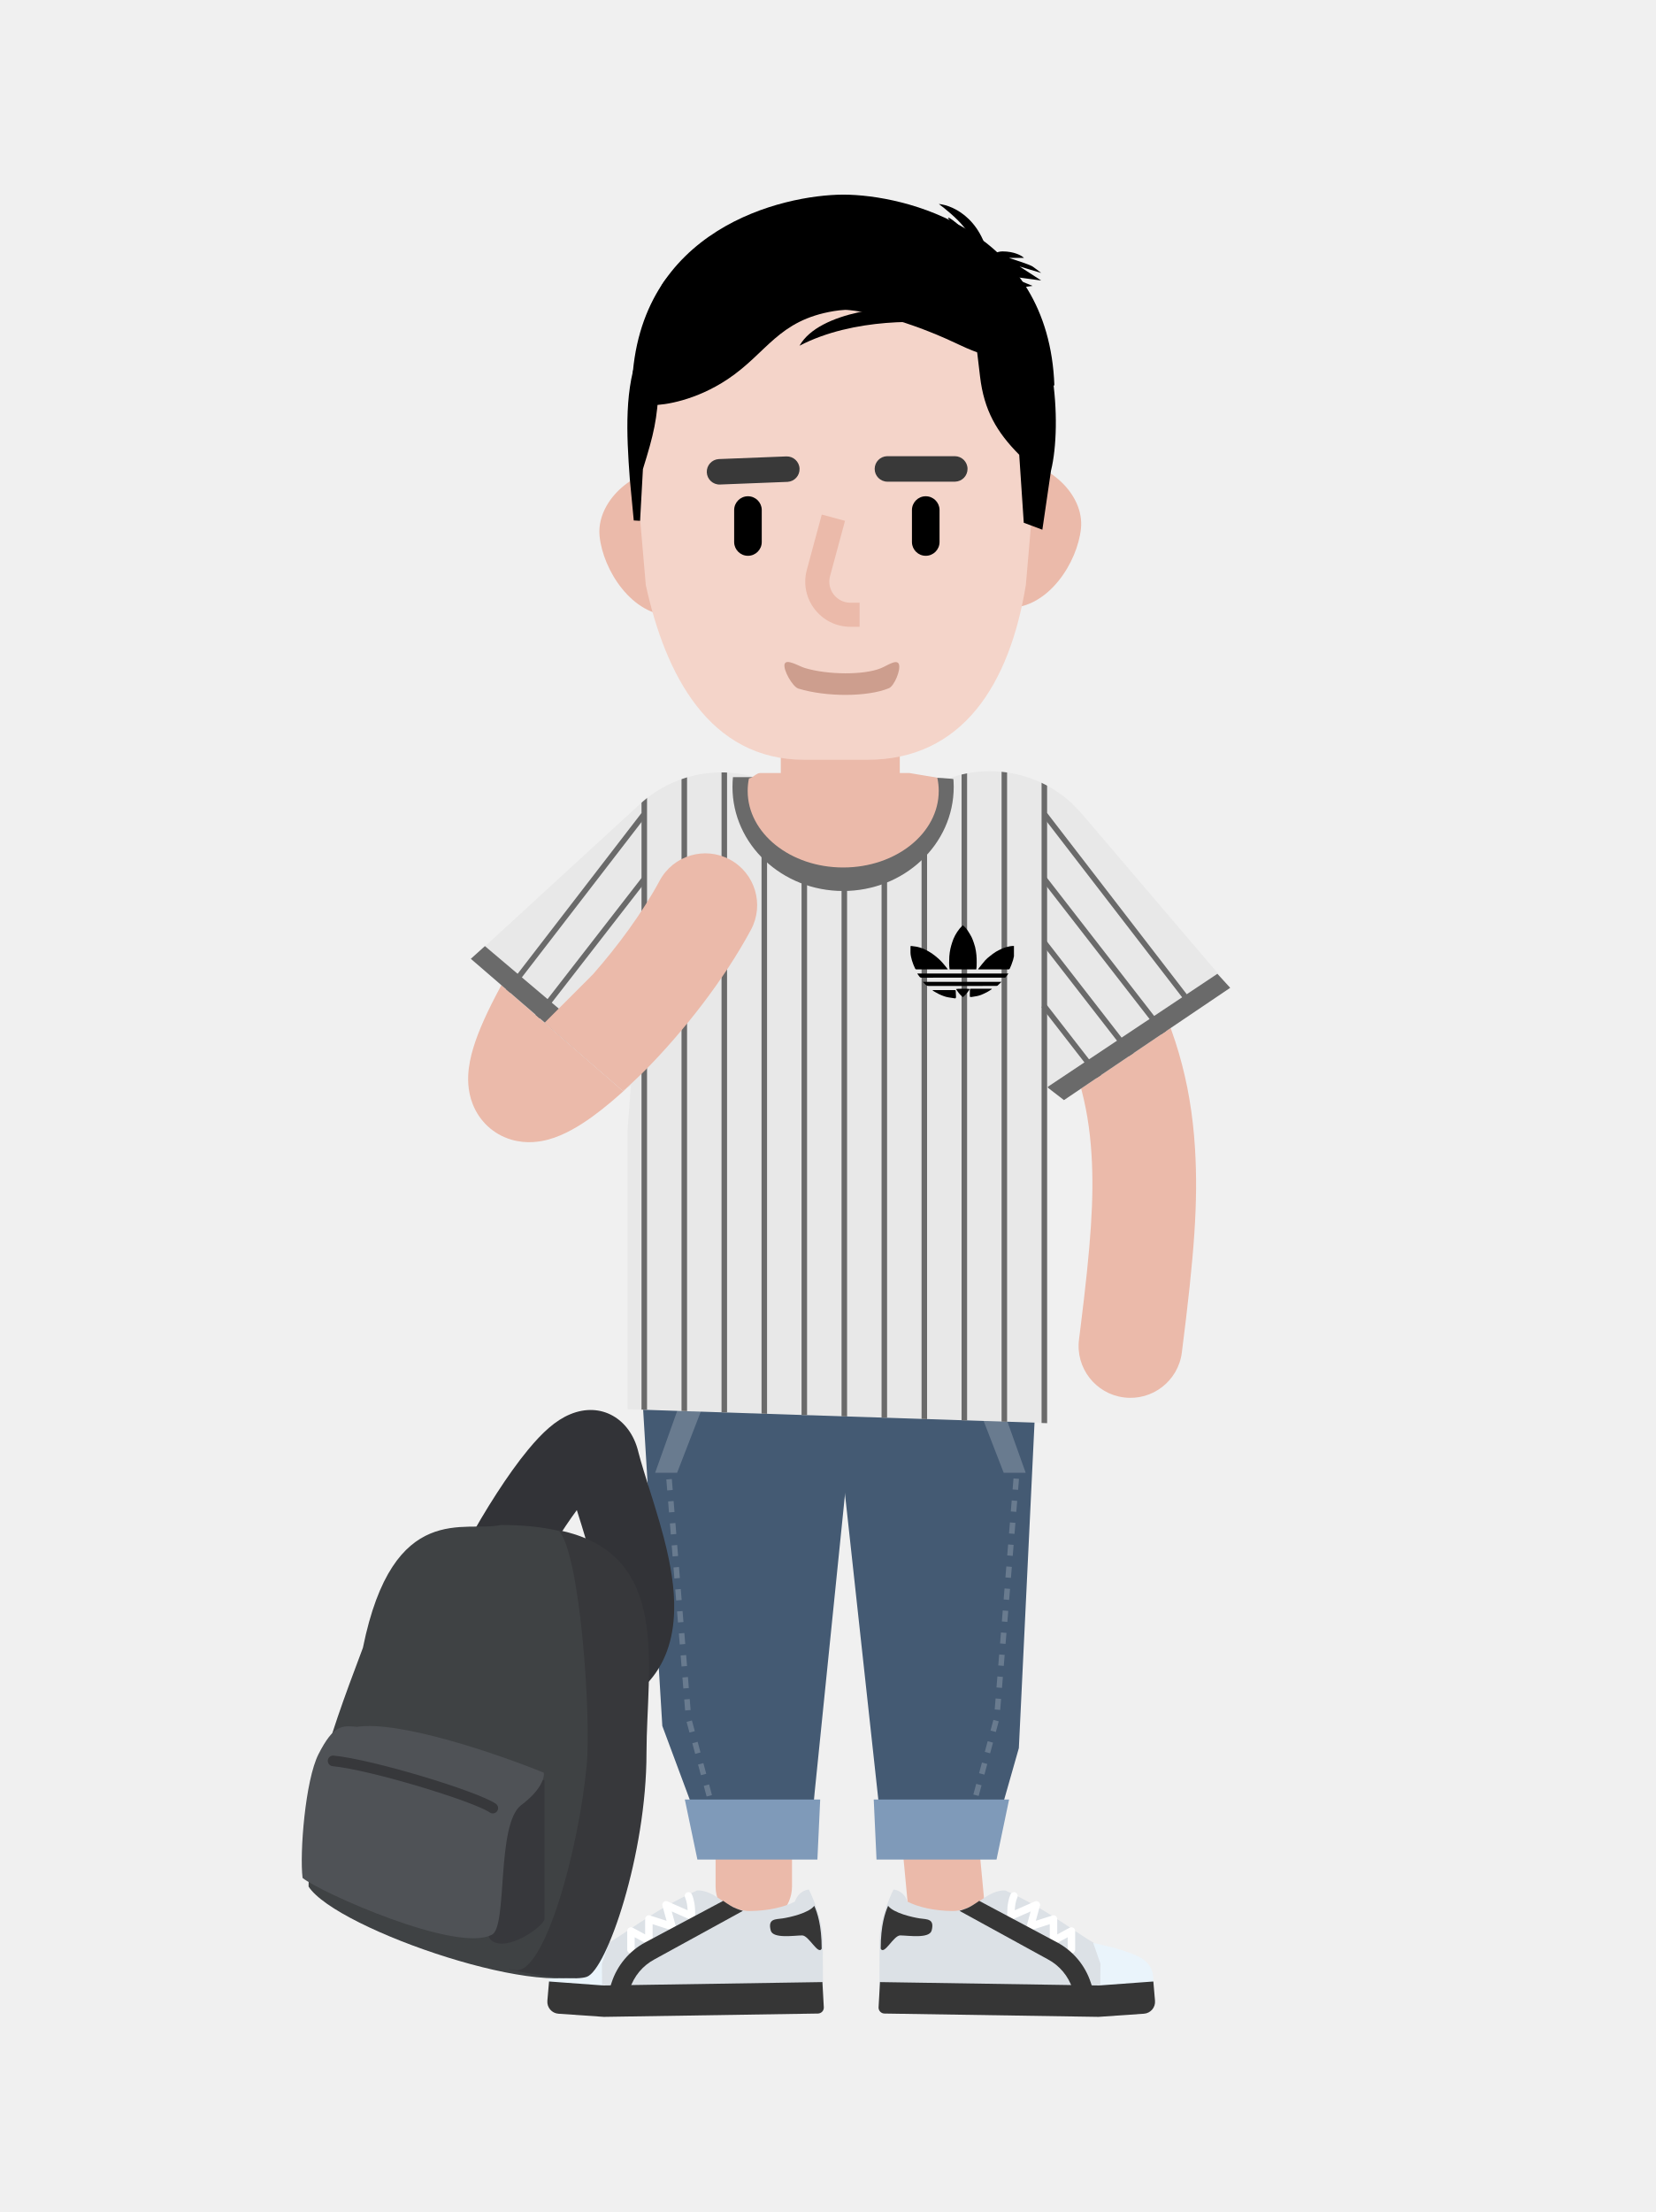
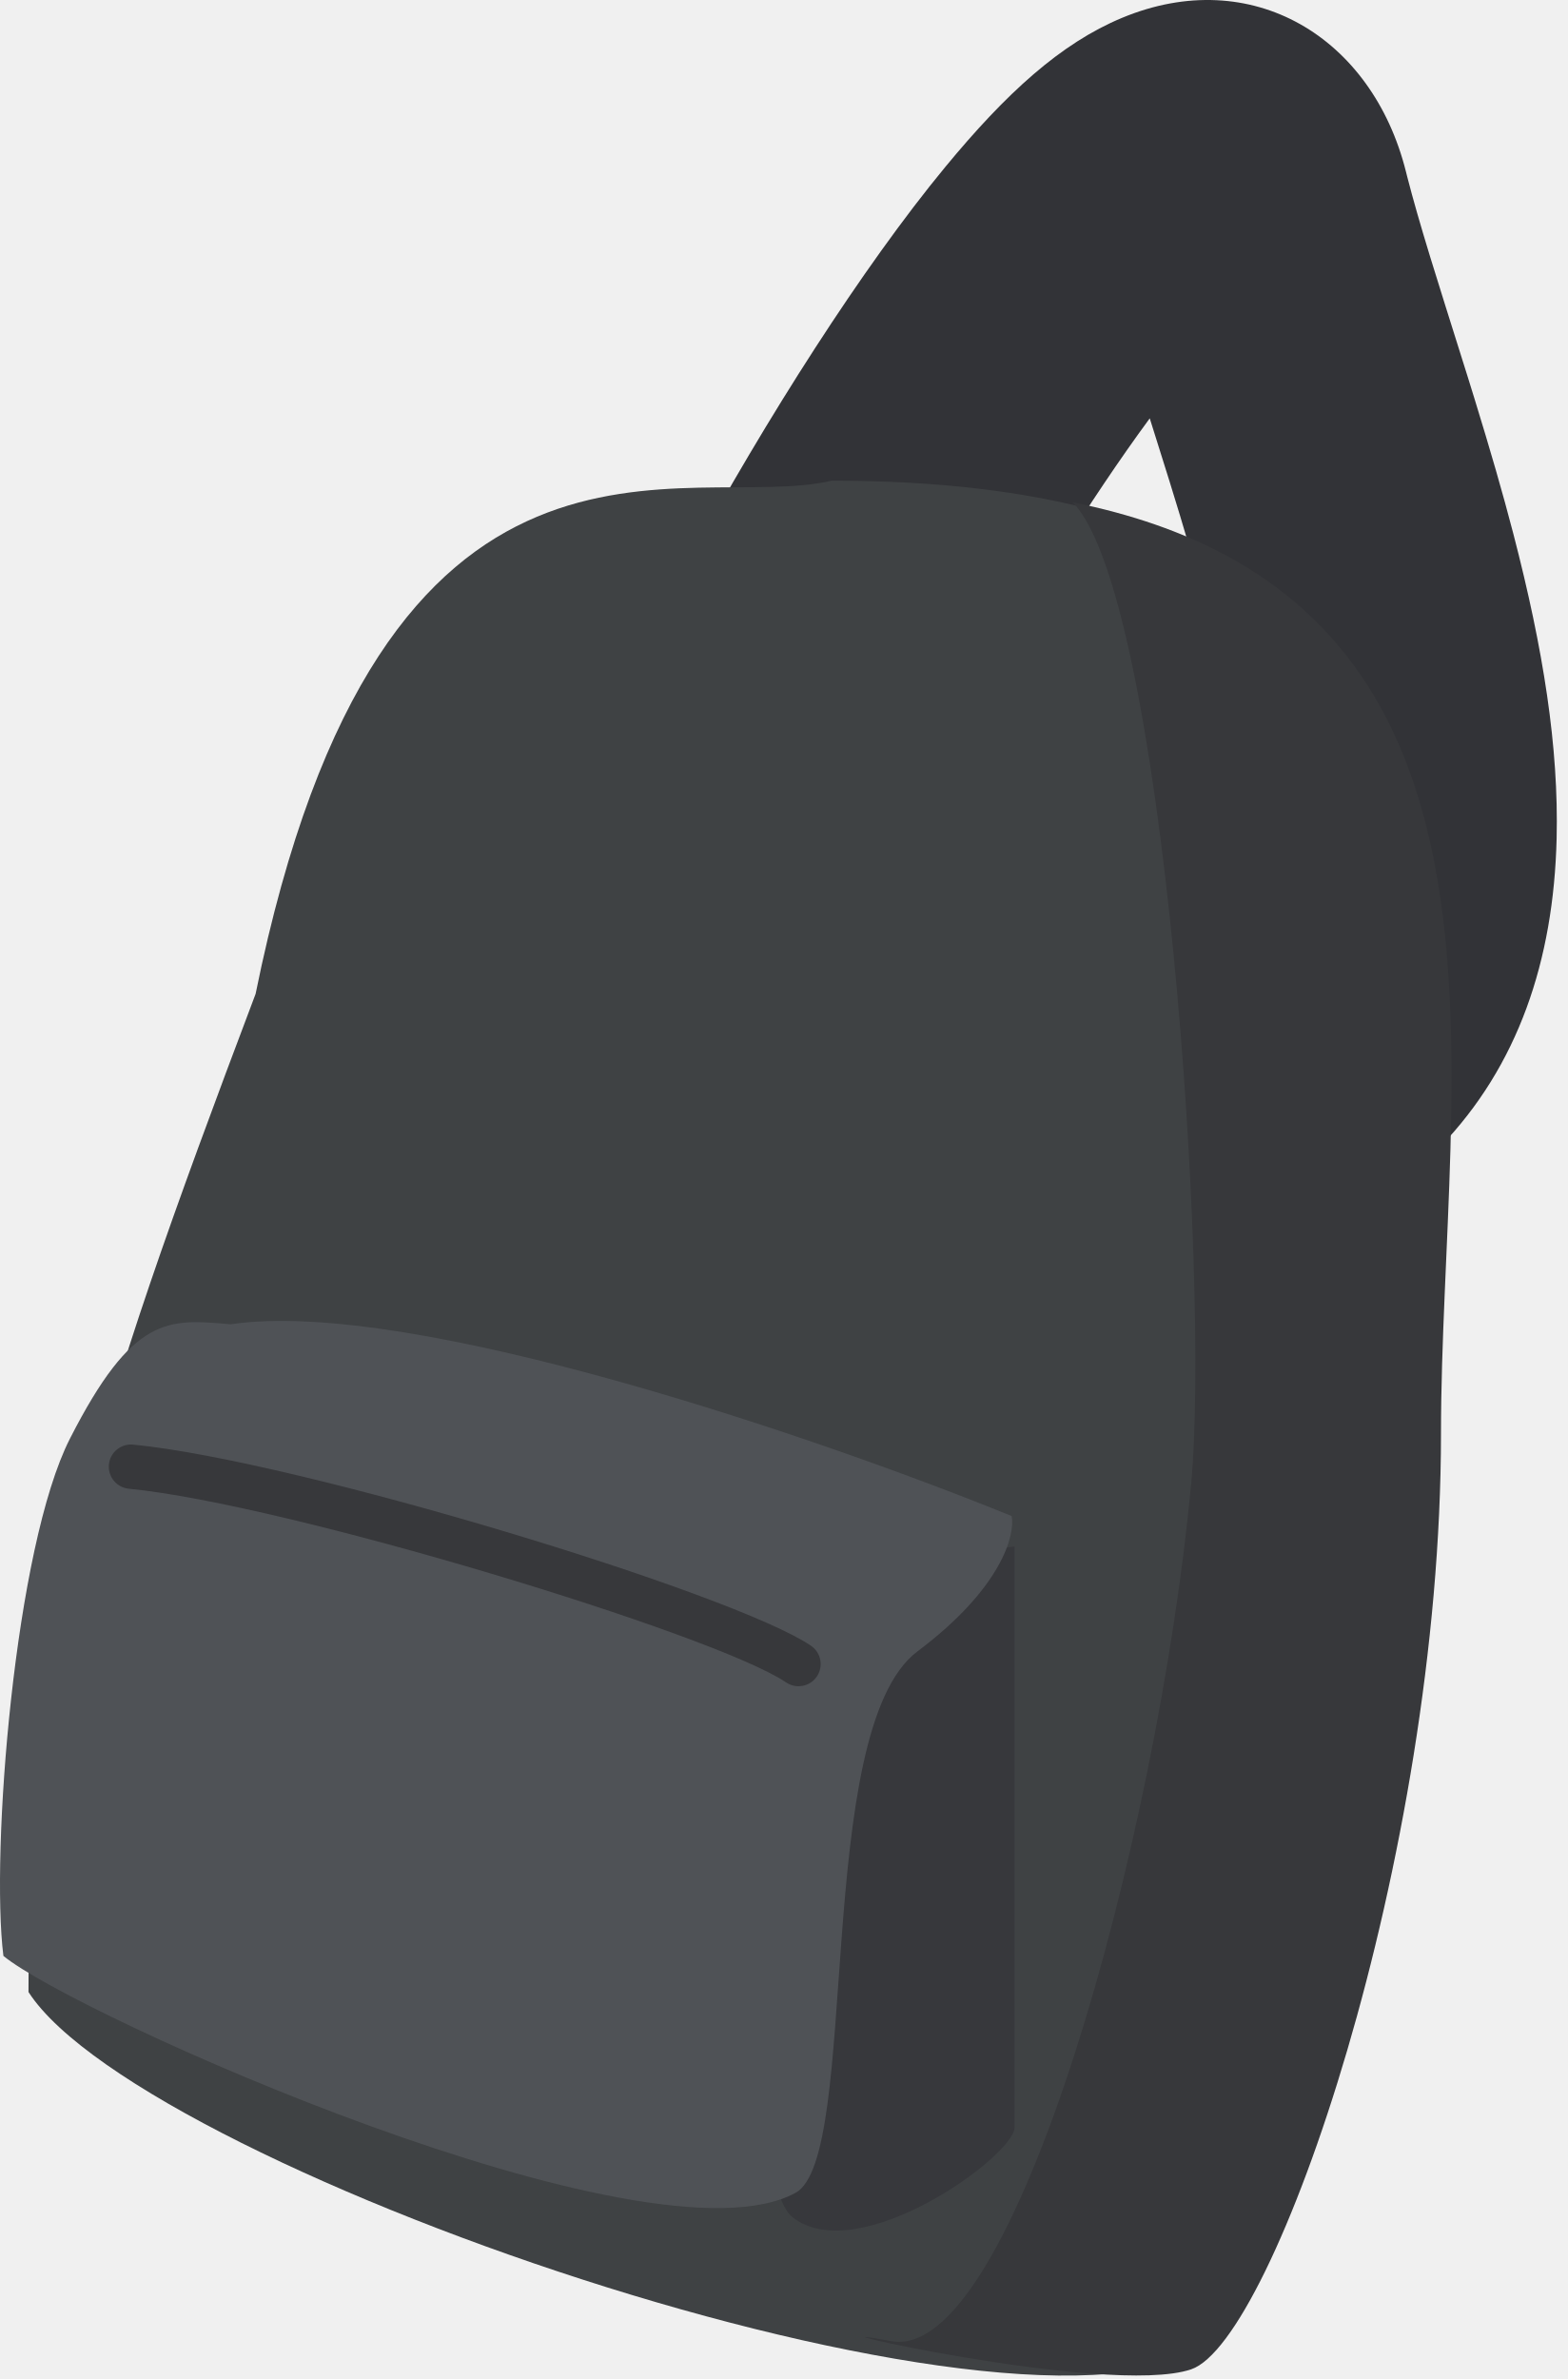
- <svg xmlns="http://www.w3.org/2000/svg" width="384" height="513" viewBox="0 0 384 513" fill="none">
-   <path d="M190.291 342.209C211.23 342.209 228.203 334.636 228.203 325.294C228.203 315.951 211.23 308.378 190.291 308.378C169.353 308.378 152.379 315.951 152.379 325.294C152.379 334.636 169.353 342.209 190.291 342.209Z" fill="#445A73" />
-   <path d="M213.743 380.876C218.568 380.42 222.854 383.921 223.386 388.72L223.401 388.866L228.325 440.965C228.786 445.838 225.209 450.162 220.335 450.623C215.511 451.079 211.225 447.578 210.692 442.779L210.677 442.633L205.753 390.534C205.293 385.66 208.87 381.336 213.743 380.876Z" fill="#EBBAAA" />
-   <path d="M174.856 380.68C179.703 380.68 183.64 384.569 183.719 389.397L183.72 389.543V437.473C183.72 442.368 179.751 446.336 174.856 446.336C170.01 446.336 166.073 442.447 165.994 437.619L165.993 437.473V389.543C165.993 384.648 169.961 380.68 174.856 380.68Z" fill="#EBBAAA" />
-   <path d="M147.938 306.366L200.49 302.589L188.972 415.671L187.987 426.34L162.875 425.102L153.635 400.276L147.938 306.366Z" fill="#445A73" />
-   <path d="M191.833 308.227H241.018L236.34 405.409L230.991 424.177L205.222 426.186L203.744 417.374L191.833 308.227Z" fill="#445A73" />
-   <path opacity="0.2" fill-rule="evenodd" clip-rule="evenodd" d="M151.964 341.569L160.65 317.236L165.75 319.13L157.063 341.569H151.964Z" fill="white" />
-   <path opacity="0.2" fill-rule="evenodd" clip-rule="evenodd" d="M237.925 341.569L229.239 317.236L224.139 319.13L232.826 341.569H237.925Z" fill="white" />
-   <path d="M130.888 466.98C130.824 459.636 131.824 455.169 138.208 452.17C144.592 449.169 150.605 443.399 161.65 438.452C161.65 438.452 163.103 438.177 165.47 439.457C167.489 440.548 170.083 443.23 173.991 443.194C178.236 443.156 182.017 442.257 184.367 441.025C185.382 438.244 187.634 438.225 187.634 438.225C187.634 438.225 190.805 444.26 190.858 450.324C190.911 456.388 190.906 466.458 190.906 466.458L130.888 466.98Z" fill="#DCE1E6" />
-   <path d="M159.346 438.896C159.783 438.701 160.295 438.898 160.489 439.335C160.737 439.893 160.916 440.506 161.038 441.172C161.217 442.15 161.257 442.95 161.257 444.366C161.257 444.973 160.651 445.386 160.092 445.179L160.041 445.158L155.821 443.296L156.722 446.561C156.9 447.208 156.308 447.796 155.671 447.63L155.621 447.615L151.382 446.247L151.382 450.081C151.382 450.719 150.719 451.132 150.152 450.867L150.103 450.842L147.224 449.282L147.225 452.161C147.225 452.621 146.865 452.998 146.411 453.025L146.358 453.027C145.898 453.027 145.521 452.667 145.494 452.214L145.492 452.161V447.828C145.492 447.19 146.155 446.777 146.723 447.042L146.771 447.066L149.65 448.626L149.65 445.057C149.65 444.487 150.188 444.078 150.73 444.217L150.782 444.233L154.625 445.473L153.666 441.998C153.476 441.31 154.15 440.709 154.804 440.956L154.85 440.975L159.502 443.027C159.479 442.492 159.434 442.053 159.352 441.585L159.334 441.485C159.247 441.005 159.125 440.57 158.967 440.182L158.906 440.039C158.712 439.602 158.909 439.09 159.346 438.896Z" fill="white" />
-   <path fill-rule="evenodd" clip-rule="evenodd" d="M149.713 450.452L167.749 440.842C167.749 440.842 169.187 441.866 170.078 442.311C170.969 442.756 172.327 443.159 172.327 443.159L151.819 454.407C149.11 455.85 147.067 458.289 146.121 461.21L145.666 462.618L141.403 461.239L141.859 459.831C143.162 455.805 145.978 452.442 149.713 450.452Z" fill="#363636" />
-   <path d="M133.303 452.73C135.262 452.02 137.336 451.482 141.313 450.583L139.623 455.447L139.671 460.993L128.352 461.089C127.89 461.095 127.064 460.478 127.458 457.978C127.951 454.858 130.52 453.742 133.303 452.73Z" fill="#EAF4FB" />
-   <path d="M191.095 465.511L190.767 459.678L140.013 460.468L127.358 459.54L126.971 464.01C126.838 465.556 127.996 466.91 129.542 467.015L140.076 467.745L189.733 466.974C190.521 466.961 191.14 466.298 191.095 465.511Z" fill="#363636" />
-   <path d="M188.88 441.988C187.647 443.662 183.202 444.663 181.529 444.91C179.856 445.153 178.064 444.938 178.782 447.706C179.289 449.662 184.162 448.871 186.068 448.855C187.617 448.839 189.79 453.521 190.599 451.934C190.599 446.494 189.573 443.546 188.88 441.988Z" fill="#363636" />
-   <path d="M264.007 466.98C264.071 459.636 263.07 455.169 256.686 452.17C250.303 449.169 244.289 443.399 233.245 438.452C233.245 438.452 231.791 438.177 229.425 439.457C227.405 440.548 224.811 443.23 220.903 443.194C216.659 443.156 212.877 442.257 210.527 441.025C209.512 438.244 207.26 438.225 207.26 438.225C207.26 438.225 204.089 444.26 204.036 450.324C203.983 456.388 203.988 466.458 203.988 466.458L264.007 466.98Z" fill="#DCE1E6" />
-   <path d="M234.405 439.335C234.599 438.898 235.111 438.701 235.548 438.896C235.985 439.09 236.182 439.602 235.988 440.039C235.8 440.462 235.659 440.945 235.56 441.485C235.477 441.934 235.429 442.35 235.401 442.839L235.392 443.027L240.044 440.975C240.696 440.687 241.389 441.266 241.24 441.949L241.228 441.998L240.27 445.473L244.111 444.233C244.653 444.058 245.208 444.444 245.242 445.002L245.244 445.057L245.244 448.626L248.123 447.066C248.684 446.762 249.363 447.149 249.4 447.774L249.402 447.828V452.161C249.402 452.639 249.014 453.027 248.535 453.027C248.075 453.027 247.698 452.667 247.671 452.214L247.669 452.161L247.669 449.282L244.79 450.842C244.229 451.146 243.55 450.76 243.513 450.135L243.511 450.081L243.511 446.247L239.274 447.615C238.634 447.822 238.021 447.255 238.16 446.611L238.172 446.561L239.073 443.296L234.853 445.158C234.297 445.403 233.675 445.015 233.639 444.42L233.637 444.366L233.639 443.881C233.649 442.756 233.698 442.032 233.856 441.172C233.978 440.506 234.157 439.893 234.405 439.335Z" fill="white" />
-   <path fill-rule="evenodd" clip-rule="evenodd" d="M245.182 450.452L227.146 440.842C227.146 440.842 225.707 441.866 224.816 442.311C223.926 442.756 222.567 443.159 222.567 443.159L243.075 454.407C245.785 455.85 247.828 458.289 248.773 461.21L249.229 462.618L253.491 461.239L253.036 459.831C251.733 455.805 248.917 452.442 245.182 450.452Z" fill="#363636" />
-   <path d="M261.591 452.73C259.632 452.02 257.558 451.482 253.582 450.583L255.271 455.447L255.223 460.993L266.542 461.089C267.004 461.095 267.83 460.478 267.436 457.978C266.943 454.858 264.374 453.742 261.591 452.73Z" fill="#EAF4FB" />
-   <path d="M203.799 465.511L204.128 459.678L254.881 460.468L267.536 459.54L267.923 464.01C268.056 465.556 266.898 466.91 265.353 467.015L254.818 467.745L205.161 466.974C204.374 466.961 203.755 466.298 203.799 465.511Z" fill="#363636" />
-   <path d="M206.014 441.988C207.247 443.662 211.692 444.663 213.365 444.91C215.037 445.153 216.83 444.938 216.113 447.706C215.605 449.662 210.732 448.871 208.826 448.855C207.277 448.839 205.104 453.521 204.295 451.934C204.295 446.494 205.321 443.546 206.014 441.988Z" fill="#363636" />
-   <path d="M190.257 417.332H158.857L161.771 431.258H189.609L190.257 417.332Z" fill="#7F9AB9" />
-   <path d="M202.675 417.332H234.074L231.161 431.258H203.322L202.675 417.332Z" fill="#7F9AB9" />
-   <path d="M154.563 343.108L154.771 345.659L156.047 345.555L155.839 343.004L154.563 343.108ZM154.979 348.211L155.186 350.762L156.462 350.659L156.255 348.107L154.979 348.211ZM155.394 353.314L155.602 355.866L156.878 355.762L156.67 353.21L155.394 353.314ZM155.809 358.417L156.017 360.969L157.293 360.865L157.085 358.313L155.809 358.417ZM156.225 363.52L156.432 366.072L157.708 365.968L157.501 363.416L156.225 363.52ZM156.64 368.623L156.848 371.175L158.124 371.071L157.916 368.52L156.64 368.623ZM157.055 373.726L157.263 376.278L158.539 376.174L158.331 373.623L157.055 373.726ZM157.471 378.83L157.678 381.381L158.954 381.277L158.747 378.726L157.471 378.83ZM157.886 383.933L158.094 386.484L159.37 386.38L159.162 383.829L157.886 383.933ZM158.301 389.036L158.509 391.587L159.785 391.484L159.577 388.932L158.301 389.036ZM158.717 394.139L158.924 396.691L160.2 396.587L159.993 394.035L158.717 394.139ZM159.268 399.336L159.931 401.809L161.168 401.477L160.504 399.004L159.268 399.336ZM160.595 404.281L161.259 406.754L162.495 406.422L161.831 403.949L160.595 404.281ZM161.922 409.226L162.586 411.699L163.822 411.367L163.158 408.894L161.922 409.226ZM163.249 414.171L163.913 416.644L165.149 416.312L164.486 413.839L163.249 414.171Z" fill="#697B8F" />
-   <path d="M235.096 342.871L234.888 345.422L236.164 345.526L236.372 342.975L235.096 342.871ZM234.681 347.974L234.473 350.525L235.749 350.629L235.956 348.078L234.681 347.974ZM234.265 353.077L234.057 355.629L235.333 355.732L235.541 353.181L234.265 353.077ZM233.85 358.18L233.642 360.732L234.918 360.836L235.126 358.284L233.85 358.18ZM233.434 363.283L233.227 365.835L234.503 365.939L234.71 363.387L233.434 363.283ZM233.019 368.386L232.811 370.938L234.087 371.042L234.295 368.49L233.019 368.386ZM232.604 373.489L232.396 376.041L233.672 376.145L233.879 373.593L232.604 373.489ZM232.188 378.593L231.981 381.144L233.256 381.248L233.464 378.696L232.188 378.593ZM231.773 383.696L231.565 386.247L232.841 386.351L233.049 383.8L231.773 383.696ZM231.358 388.799L231.15 391.35L232.426 391.454L232.633 388.903L231.358 388.799ZM230.942 393.902L230.735 396.454L232.01 396.557L232.218 394.006L230.942 393.902ZM230.43 398.871L229.767 401.343L231.003 401.675L231.667 399.203L230.43 398.871ZM229.103 403.816L228.44 406.289L229.676 406.62L230.34 404.148L229.103 403.816ZM227.776 408.761L227.113 411.234L228.349 411.565L229.013 409.093L227.776 408.761ZM226.449 413.706L225.786 416.179L227.022 416.51L227.685 414.038L226.449 413.706Z" fill="#697B8F" />
-   <path d="M208.719 169.063H181.114V190.712H208.719V169.063Z" fill="#EBBAAA" />
-   <path fill-rule="evenodd" clip-rule="evenodd" d="M169.31 199.345C175.156 202.492 177.344 209.784 174.196 215.63C164.801 233.076 148.697 250.854 137.312 259.037C134.546 261.025 131.004 263.233 127.255 264.262C125.392 264.773 122.195 265.36 118.616 264.304C114.338 263.042 111.173 259.925 109.654 256.065C108.38 252.827 108.503 249.731 108.753 247.734C109.024 245.57 109.616 243.421 110.315 241.407C111.716 237.374 114.019 232.558 117.138 226.966C120.372 221.167 127.695 219.088 133.493 222.321C135.156 223.249 136.513 224.512 137.526 225.979C143.23 219.508 148.947 211.802 153.024 204.23C156.173 198.384 163.464 196.196 169.31 199.345Z" fill="#EBBAAA" />
-   <path d="M148.397 186.52C161.127 174.835 181.293 177.327 190.795 191.76C199.656 205.219 195.383 223.359 181.445 231.447L144.404 252.943L109.311 222.399L148.397 186.52Z" fill="#E8E8E8" />
-   <path d="M248.19 218.832C253.973 215.569 261.306 217.613 264.568 223.396C272.352 237.196 276.248 250.773 277.197 266.307C277.959 278.786 277.035 290.948 274.146 313.677C273.309 320.264 267.291 324.925 260.704 324.088C254.117 323.251 249.456 317.233 250.293 310.646L250.609 308.14C253.063 288.472 253.813 277.875 253.196 267.772C252.466 255.813 249.586 245.778 243.625 235.21C240.363 229.427 242.406 222.094 248.19 218.832Z" fill="#EBBAAA" />
-   <path d="M250.937 188.717C239.727 175.567 219.407 175.583 208.216 188.75C197.781 201.029 199.812 219.555 212.66 229.281L246.805 255.131L285.359 229.091L250.937 188.717Z" fill="#E8E8E8" />
-   <path d="M282.388 225.845L242.916 252.136L246.805 255.131L285.359 229.091L282.388 225.845Z" fill="#6A6A6A" />
-   <path d="M149.268 212.652C150.635 194.372 165.865 180.238 184.197 180.238H208.022C227.367 180.238 243.049 195.92 243.049 215.264V262.128V330.033L145.568 326.832V262.128L149.268 212.652Z" fill="#E8E8E8" />
-   <path d="M112.484 219.419L147.171 248.767L143.282 251.762L109.218 222.363L112.484 219.419Z" fill="#6A6A6A" />
-   <mask id="mask0_277_5129" style="mask-type:luminance" maskUnits="userSpaceOnUse" x="145" y="180" width="99" height="153">
-     <path d="M149.309 212.686C150.247 199.976 157.204 185.593 167.934 180.238C175.845 180.238 178.641 180.238 184.24 180.238H208.206C213.705 180.238 219.731 180.238 224.023 181.088C235.683 186.774 243.233 201.419 243.233 215.264V263.371V332.308L145.568 329.058V263.371L149.309 212.686Z" fill="white" />
-   </mask>
-   <g mask="url(#mask0_277_5129)">
-     <path d="M195.569 206.635C209.741 206.635 221.229 195.828 221.229 182.497C221.229 169.166 209.741 158.359 195.569 158.359C181.397 158.359 169.909 169.166 169.909 182.497C169.909 195.828 181.397 206.635 195.569 206.635Z" fill="#6A6A6A" />
-   </g>
-   <mask id="mask1_277_5129" style="mask-type:luminance" maskUnits="userSpaceOnUse" x="109" y="178" width="177" height="153">
-     <path d="M243.232 252.426V263.371V330.068L145.568 326.818L145.568 263.371L146.424 251.771L144.404 252.943L109.311 222.399L148.397 186.521C155.96 179.577 166.15 177.639 175.167 180.238C176.306 180.238 177.342 180.238 178.36 180.238H184.24H208.206C212.139 180.238 216.341 180.238 219.986 180.549C230.564 176.711 243.022 179.432 250.937 188.717L285.359 229.091L246.805 255.131L243.232 252.426Z" fill="white" />
-   </mask>
-   <g mask="url(#mask1_277_5129)">
-     <path d="M242.865 188.512L276.341 231.954L275.327 232.735L241.852 189.293L242.865 188.512Z" fill="#6A6A6A" />
-     <path d="M242.731 203.42L271.161 240.042L270.15 240.827L241.72 204.204L242.731 203.42Z" fill="#6A6A6A" />
-     <path d="M242.777 218.238L265.984 248.132L264.973 248.917L241.766 219.023L242.777 218.238Z" fill="#6A6A6A" />
-     <path d="M242.591 232.758L260.806 256.222L259.795 257.007L241.58 233.543L242.591 232.758Z" fill="#6A6A6A" />
-     <path d="M148.837 188.512L149.851 189.293L116.376 232.735L115.362 231.954L148.837 188.512Z" fill="#6A6A6A" />
-     <path d="M148.972 203.42L149.983 204.204L121.552 240.827L120.541 240.042L148.972 203.42Z" fill="#6A6A6A" />
-     <path d="M148.926 218.238L149.937 219.023L126.73 248.917L125.719 248.132L148.926 218.238Z" fill="#6A6A6A" />
-     <path d="M149.112 232.758L150.123 233.543L131.908 257.007L130.896 256.222L149.112 232.758Z" fill="#6A6A6A" />
-     <path d="M224.331 170.842V345.837H223.051V170.842H224.331Z" fill="#6A6A6A" />
-     <path d="M215.051 170.842V345.837H213.771V170.842H215.051Z" fill="#6A6A6A" />
-     <path d="M205.771 170.842V345.837H204.491V170.842H205.771Z" fill="#6A6A6A" />
-     <path d="M196.491 170.842V345.837H195.211V170.842H196.491Z" fill="#6A6A6A" />
-     <path d="M187.211 170.842V345.837H185.931V170.842H187.211Z" fill="#6A6A6A" />
-     <path d="M177.931 170.842V345.837H176.651V170.842H177.931Z" fill="#6A6A6A" />
-     <path d="M168.651 170.842V345.837H167.371V170.842H168.651Z" fill="#6A6A6A" />
-     <path d="M159.371 170.842V345.837H158.091V170.842H159.371Z" fill="#6A6A6A" />
-     <path d="M150.091 170.842V345.837H148.811V170.842H150.091Z" fill="#6A6A6A" />
-     <path d="M233.611 170.842V345.837H232.331V170.842H233.611Z" fill="#6A6A6A" />
-     <path d="M242.891 170.842V345.837H241.611V170.842H242.891Z" fill="#6A6A6A" />
-     <path d="M169.31 199.345C175.156 202.492 177.344 209.784 174.196 215.63C167.926 227.274 158.668 239.065 149.818 248.053C148.474 249.418 145.682 252.012 144.369 253.237L126.179 237.34L137.526 225.979C143.23 219.508 148.947 211.802 153.024 204.23C156.173 198.384 163.464 196.196 169.31 199.345Z" fill="#EBBAAA" />
-   </g>
-   <path fill-rule="evenodd" clip-rule="evenodd" d="M195.593 201.185C207.832 201.185 217.753 193.237 217.753 183.433C217.753 182.385 217.64 181.359 217.422 180.361L210.936 179.278H176.328C175.5 179.278 174.674 180.325 173.863 180.498L173.728 180.527C173.534 181.472 173.433 182.443 173.433 183.433C173.433 193.237 183.354 201.185 195.593 201.185Z" fill="#EBBAAA" />
-   <path fill-rule="evenodd" clip-rule="evenodd" d="M235.2 221.781C235.132 222.074 235.079 222.371 234.992 222.658C234.876 223.038 234.741 223.412 234.6 223.782C234.49 224.071 234.356 224.351 234.234 224.635C234.177 224.766 234.093 224.82 233.94 224.82C231.661 224.814 229.383 224.816 227.105 224.816H226.88C226.922 224.736 226.941 224.676 226.978 224.63C227.503 223.977 228.011 223.308 228.566 222.68C228.872 222.335 229.244 222.046 229.607 221.758C230.05 221.406 230.496 221.053 230.973 220.754C231.409 220.481 231.881 220.264 232.35 220.051C232.696 219.893 233.057 219.76 233.422 219.654C234.001 219.486 234.593 219.37 235.2 219.381V221.781Z" fill="black" />
-   <path fill-rule="evenodd" clip-rule="evenodd" d="M220.272 224.82C220.121 223.812 220.148 222.811 220.207 221.813C220.242 221.216 220.342 220.619 220.46 220.031C220.559 219.541 220.718 219.063 220.864 218.584C221.221 217.42 221.801 216.37 222.552 215.417C222.787 215.12 223.072 214.862 223.339 214.58C223.85 214.985 224.236 215.445 224.561 215.951C224.852 216.404 225.135 216.865 225.377 217.344C225.574 217.734 225.714 218.152 225.862 218.565C225.984 218.906 226.096 219.254 226.186 219.605C226.269 219.924 226.325 220.251 226.38 220.576C226.576 221.74 226.578 222.914 226.542 224.088C226.535 224.33 226.488 224.571 226.459 224.82H220.272Z" fill="black" />
-   <path fill-rule="evenodd" clip-rule="evenodd" d="M219.808 224.814H219.573C217.259 224.814 214.944 224.811 212.63 224.82C212.44 224.821 212.34 224.761 212.266 224.602C211.987 223.999 211.722 223.391 211.542 222.748C211.37 222.129 211.203 221.51 211.2 220.862C211.199 220.418 211.207 219.974 211.206 219.529C211.205 219.414 211.257 219.368 211.365 219.383C211.729 219.43 212.094 219.47 212.455 219.532C212.734 219.579 213.015 219.635 213.284 219.722C213.709 219.86 214.141 219.993 214.539 220.189C215.086 220.458 215.627 220.75 216.13 221.091C216.66 221.451 217.156 221.865 217.64 222.286C218.012 222.611 218.359 222.968 218.685 223.339C219.088 223.797 219.457 224.284 219.84 224.759C219.83 224.777 219.819 224.796 219.808 224.814Z" fill="black" />
-   <path fill-rule="evenodd" clip-rule="evenodd" d="M233.92 225.78C233.696 226.08 233.495 226.351 233.291 226.622C233.221 226.715 233.123 226.737 233.004 226.737C231.231 226.733 229.458 226.734 227.685 226.734C223.055 226.734 218.426 226.732 213.796 226.74C213.565 226.74 213.412 226.679 213.289 226.502C213.145 226.294 212.986 226.096 212.836 225.891C212.817 225.865 212.815 225.827 212.8 225.78H233.92Z" fill="black" />
-   <path fill-rule="evenodd" clip-rule="evenodd" d="M214.111 227.7H232.32C231.995 228.016 231.712 228.305 231.409 228.574C231.339 228.637 231.202 228.651 231.095 228.651C229.708 228.656 228.322 228.655 226.935 228.655C223.127 228.655 219.319 228.651 215.511 228.66C215.172 228.661 214.897 228.603 214.673 228.346C214.488 228.134 214.279 227.942 214.08 227.741C214.09 227.728 214.1 227.714 214.111 227.7Z" fill="black" />
-   <path fill-rule="evenodd" clip-rule="evenodd" d="M216.351 229.623H216.503C218.142 229.623 219.782 229.625 221.421 229.62C221.601 229.619 221.691 229.652 221.696 229.837C221.708 230.291 221.74 230.745 221.76 231.199C221.762 231.256 221.74 231.313 221.731 231.371C221.709 231.506 221.629 231.558 221.479 231.534C220.973 231.454 220.464 231.391 219.961 231.297C219.629 231.234 219.297 231.149 218.981 231.037C218.569 230.891 218.161 230.728 217.773 230.535C217.336 230.318 216.921 230.063 216.499 229.82C216.431 229.78 216.38 229.717 216.32 229.665C216.331 229.651 216.341 229.637 216.351 229.623Z" fill="black" />
-   <path fill-rule="evenodd" clip-rule="evenodd" d="M224.975 230.32C224.975 230.08 224.968 229.84 224.976 229.6C224.986 229.345 225.038 229.302 225.298 229.302C226.82 229.302 228.341 229.302 229.863 229.302C229.9 229.302 229.938 229.296 229.973 229.304C230.01 229.313 230.045 229.335 230.08 229.351C230.057 229.38 230.04 229.418 230.01 229.438C229.663 229.658 229.327 229.897 228.964 230.088C228.512 230.326 228.045 230.542 227.571 230.734C227.262 230.859 226.931 230.941 226.603 231.012C226.231 231.093 225.851 231.14 225.475 231.201C225.433 231.209 225.391 231.218 225.349 231.219C224.933 231.227 224.968 231.185 224.966 230.877C224.966 230.781 224.962 230.686 224.961 230.59C224.959 230.499 224.96 230.41 224.96 230.32H224.975Z" fill="black" />
-   <path fill-rule="evenodd" clip-rule="evenodd" d="M224.96 229.368C224.82 229.576 224.684 229.783 224.541 229.986C224.243 230.411 223.896 230.794 223.506 231.144C223.39 231.247 223.327 231.245 223.207 231.139C222.624 230.625 222.166 230.02 221.76 229.375C221.885 229.284 224.766 229.269 224.96 229.368Z" fill="black" />
-   <path d="M234.02 140.975C243.258 140.975 249.941 130.4 250.747 122.561C251.553 114.723 243.258 106.806 234.02 106.806C224.783 106.806 217.294 113.86 217.294 122.561C217.294 131.263 224.783 140.975 234.02 140.975Z" fill="#EBBAAA" />
-   <path d="M155.812 142.783C146.575 142.783 139.892 132.207 139.086 124.368C138.28 116.53 146.575 108.613 155.812 108.613C165.05 108.613 172.539 115.667 172.539 124.368C172.539 133.07 165.05 142.783 155.812 142.783Z" fill="#EBBAAA" />
-   <path d="M146.604 98.658C146.604 72.205 167.772 50.76 193.883 50.76C219.994 50.76 241.161 72.205 241.161 98.658L237.961 135.687C234.173 158.744 223.252 176.211 201.161 176.211H186.604C164.513 176.211 154.325 156.444 149.804 135.687L146.604 98.658Z" fill="#F4D4C9" />
-   <path d="M227.343 87.374L224.455 63.139C224.019 59.477 223.973 58.543 234.384 66.216C244.795 73.89 246.459 98.375 243.79 109.18L241.791 122.849L237.477 121.233L236.423 105.464C231.177 100.184 228.267 95.129 227.343 87.374Z" fill="black" />
-   <path d="M152.845 89.566C153.275 81.768 152.396 82.17 152.683 76.971C152.886 73.289 152.192 72.415 148.476 81.074C144.759 89.734 145.319 100.584 146.092 111.055L147.009 120.705L148.476 120.786L149.138 108.782C151.729 100.464 152.415 97.363 152.845 89.566Z" fill="black" />
-   <path fill-rule="evenodd" clip-rule="evenodd" d="M195.725 45.139C195.703 45.139 195.681 45.139 195.659 45.139C195.636 45.139 195.614 45.139 195.593 45.139C181.533 45.188 147.869 52.983 146.604 89.464C150.343 84.97 154.826 86.46 159.954 83.528C170.749 77.355 180.853 71.645 192.549 71.645C202.599 71.645 214.451 76.091 222.777 80.078C230.225 83.644 237.302 84.148 244.581 89.464C243.316 52.983 209.783 45.188 195.725 45.139Z" fill="black" />
-   <path d="M221.48 105.797C223.112 105.797 224.435 107.12 224.435 108.752C224.435 110.355 223.158 111.66 221.566 111.705L221.481 111.706L205.85 111.707C204.218 111.707 202.895 110.384 202.895 108.753C202.895 107.149 204.172 105.845 205.764 105.799L205.849 105.798L221.48 105.797Z" fill="#393939" />
-   <path d="M182.401 105.85C184.032 105.786 185.405 107.056 185.469 108.686C185.532 110.288 184.308 111.642 182.719 111.75L182.633 111.755L167.019 112.369C165.389 112.433 164.015 111.163 163.951 109.533C163.888 107.931 165.113 106.577 166.702 106.469L166.787 106.464L182.401 105.85Z" fill="#393939" />
-   <path d="M190.623 119.334L196.01 120.79L192.544 133.615C191.712 136.691 193.998 139.719 197.167 139.78L197.264 139.78H199.4V145.361H197.264C190.439 145.361 185.458 138.944 187.105 132.359L187.157 132.159L190.623 119.334Z" fill="#EBBAAA" />
-   <path d="M185.189 159.693C191.623 161.659 201.227 161.659 206.184 159.613C207.461 159.086 209.027 155.278 208.5 154C207.983 152.748 205.61 154.485 204.351 154.958L204.276 154.988C200.476 156.555 192.045 156.555 186.651 154.908C185.33 154.504 182.404 152.679 182 154C181.596 155.322 183.868 159.29 185.189 159.693Z" fill="#CD9E8E" />
-   <path d="M185.282 52.144C214.913 47.093 224.085 57.188 225.778 61.309C227.472 65.428 228.106 72.074 225.778 74.998C222.392 79.251 206.448 70.016 193.466 72.142C180.485 74.269 177.945 81.845 168.774 87.959C161.437 92.85 154.146 93.984 151.418 93.94C153.253 88.623 151.159 72.512 152.966 67.302C155.223 60.789 169.489 54.835 185.282 52.144Z" fill="black" />
-   <path d="M185.459 80.176C190.093 72.067 207.341 70.683 215.385 71.005L221.177 75.349C214.496 74.241 197.998 73.655 185.459 80.176Z" fill="black" />
-   <path d="M217.774 47.306C219.024 48.222 221.924 50.555 223.523 52.555C224.345 53.582 225.239 54.856 226.023 57.554C226.389 58.815 225.394 56.127 224.023 54.054C222.621 51.935 218.774 49.306 220.274 51.055C222.773 56.054 230.772 74.4 229.772 62.803C228.772 51.205 221.357 47.639 217.774 47.306Z" fill="black" />
-   <path d="M232.522 58.304C229.722 58.304 226.19 62.136 224.773 64.052L232.522 67.302L239.52 66.302L234.021 64.052L241.52 65.052L236.521 61.803L241.52 63.303C241.103 62.969 240.12 62.203 239.52 61.803C238.92 61.403 235.604 60.303 234.021 59.803H237.521C237.021 59.303 235.321 58.304 232.522 58.304Z" fill="black" />
-   <path d="M173.5 115.091C175.237 115.091 176.651 116.476 176.699 118.201L176.7 118.291V125.698C176.7 127.465 175.267 128.898 173.5 128.898C171.762 128.898 170.348 127.513 170.301 125.787L170.3 125.698V118.291C170.3 116.524 171.732 115.091 173.5 115.091Z" fill="black" />
-   <path d="M214.74 115.091C216.478 115.091 217.892 116.476 217.939 118.202L217.94 118.291L217.94 125.698C217.94 127.465 216.507 128.898 214.74 128.898C213.003 128.898 211.589 127.513 211.541 125.787L211.54 125.698L211.54 118.291C211.54 116.524 212.973 115.091 214.74 115.091Z" fill="black" />
-   <path d="M132.27 327.989C139.463 325.001 146.143 329.053 148.018 336.515L148.093 336.809C148.412 338.05 148.821 339.472 149.367 341.26L150.213 343.978C150.737 345.648 151.343 347.572 151.452 347.919L151.829 349.135C152.71 351.996 153.381 354.311 153.98 356.617C155.653 363.048 156.505 368.489 156.383 373.524C156.219 380.309 154.236 386.152 149.918 390.633L149.768 390.787L137.267 378.51C139.387 376.351 139.525 370.652 137.022 361.027L136.911 360.607C136.373 358.571 135.746 356.431 134.901 353.707L133.804 350.212L133.781 350.243C130.527 354.668 126.849 360.584 123.711 366.315L123.543 366.622L108.156 358.24C112.542 350.19 117.857 341.841 122.448 336.275C125.833 332.172 128.861 329.406 132.27 327.989Z" fill="#323337" />
-   <path d="M84.185 382.144C91.183 347.642 108.164 355.547 116.157 353.67C152.433 353.67 147.894 376.596 148.509 386.607C149.124 396.622 146.05 448.563 137.442 456.7C128.834 464.833 78.037 447.543 71.581 437.528C71.581 417.109 74.962 406.55 84.185 382.144Z" fill="#3F4244" />
-   <path d="M136.1 409.353C137.156 398.094 134.602 360.034 129.53 354.871C155.968 360.19 149.966 386.517 149.966 406.537C149.966 430.101 140.722 456.899 136.1 458.464C131.478 460.028 112.681 455.648 119.46 456.899C126.239 458.153 134.251 429.059 136.1 409.353Z" fill="#37383B" />
-   <path d="M126.302 445.038V412.809L114.005 414.373C112.775 425.325 111.054 447.792 114.005 450.045C117.694 452.861 126.302 446.602 126.302 445.038Z" fill="#37383C" />
-   <path d="M82.762 400.476L82.794 400.479C92.877 398.976 115.893 406.946 126.14 411.118C126.346 412.16 125.587 415.123 120.914 418.627C115.073 423.007 117.783 446.679 114.151 448.668C106.012 453.125 74.04 438.73 70.189 435.524C69.472 429.788 70.812 412.836 73.886 406.814C77.369 399.99 79.298 400.166 82.762 400.476Z" fill="#4F5256" />
-   <path d="M76.044 408.261C76.109 407.585 76.71 407.09 77.386 407.155C86.507 408.038 110.707 415.397 115.003 418.314C115.565 418.695 115.711 419.46 115.33 420.022C114.948 420.584 114.183 420.73 113.621 420.348C109.708 417.691 85.892 410.449 77.149 409.603C76.473 409.537 75.978 408.936 76.044 408.261Z" fill="#37383B" />
+ <svg xmlns="http://www.w3.org/2000/svg" width="87" height="132" viewBox="0 0 87 132" fill="none">
+   <path d="M62.27 0.989C69.463 -1.999 76.143 2.053 78.019 9.515L78.093 9.809C78.412 11.05 78.821 12.472 79.367 14.26L80.213 16.978C80.737 18.648 81.343 20.572 81.452 20.919L81.829 22.135C82.71 24.997 83.381 27.311 83.981 29.617C85.653 36.048 86.505 41.489 86.383 46.524C86.219 53.309 84.236 59.152 79.918 63.633L79.768 63.787L67.267 51.51C69.387 49.352 69.525 43.652 67.022 34.027L66.911 33.607C66.373 31.571 65.746 29.431 64.901 26.707L63.804 23.212L63.781 23.243C60.527 27.669 56.849 33.584 53.711 39.315L53.543 39.622L38.156 31.24C42.542 23.19 47.857 14.841 52.448 9.275C55.833 5.172 58.861 2.406 62.27 0.989Z" fill="#323337" />
+   <path d="M14.185 55.144C21.183 20.642 38.164 28.547 46.157 26.67C82.433 26.67 77.894 49.596 78.509 59.607C79.124 69.621 76.05 121.563 67.442 129.7C58.834 137.833 8.036 120.543 1.581 110.528C1.581 90.109 4.962 79.55 14.185 55.144Z" fill="#3F4244" />
+   <path d="M66.1 82.353C67.156 71.094 64.602 33.034 59.53 27.871C85.968 33.19 79.966 59.517 79.966 79.537C79.966 103.101 70.722 129.899 66.1 131.464C61.478 133.028 42.681 128.648 49.46 129.899C56.239 131.153 64.251 102.059 66.1 82.353Z" fill="#37383B" />
+   <path d="M56.302 118.038V85.809L44.005 87.373C42.775 98.325 41.054 120.792 44.005 123.045C47.694 125.861 56.302 119.602 56.302 118.038Z" fill="#37383C" />
+   <path d="M12.762 73.476L12.794 73.479C22.877 71.976 45.893 79.946 56.141 84.118C56.346 85.16 55.587 88.123 50.914 91.627C45.073 96.007 47.783 119.679 44.151 121.668C36.012 126.125 4.04 111.73 0.189 108.524C-0.528 102.788 0.812 85.836 3.886 79.814C7.369 72.99 9.298 73.165 12.762 73.476Z" fill="#4F5256" />
+   <path d="M6.044 81.26C6.109 80.585 6.71 80.09 7.386 80.155C16.507 81.038 40.707 88.397 45.003 91.314C45.565 91.695 45.711 92.46 45.33 93.022C44.948 93.584 44.183 93.73 43.621 93.348C39.708 90.691 15.892 83.449 7.149 82.603C6.473 82.537 5.978 81.936 6.044 81.26Z" fill="#37383B" />
</svg>
